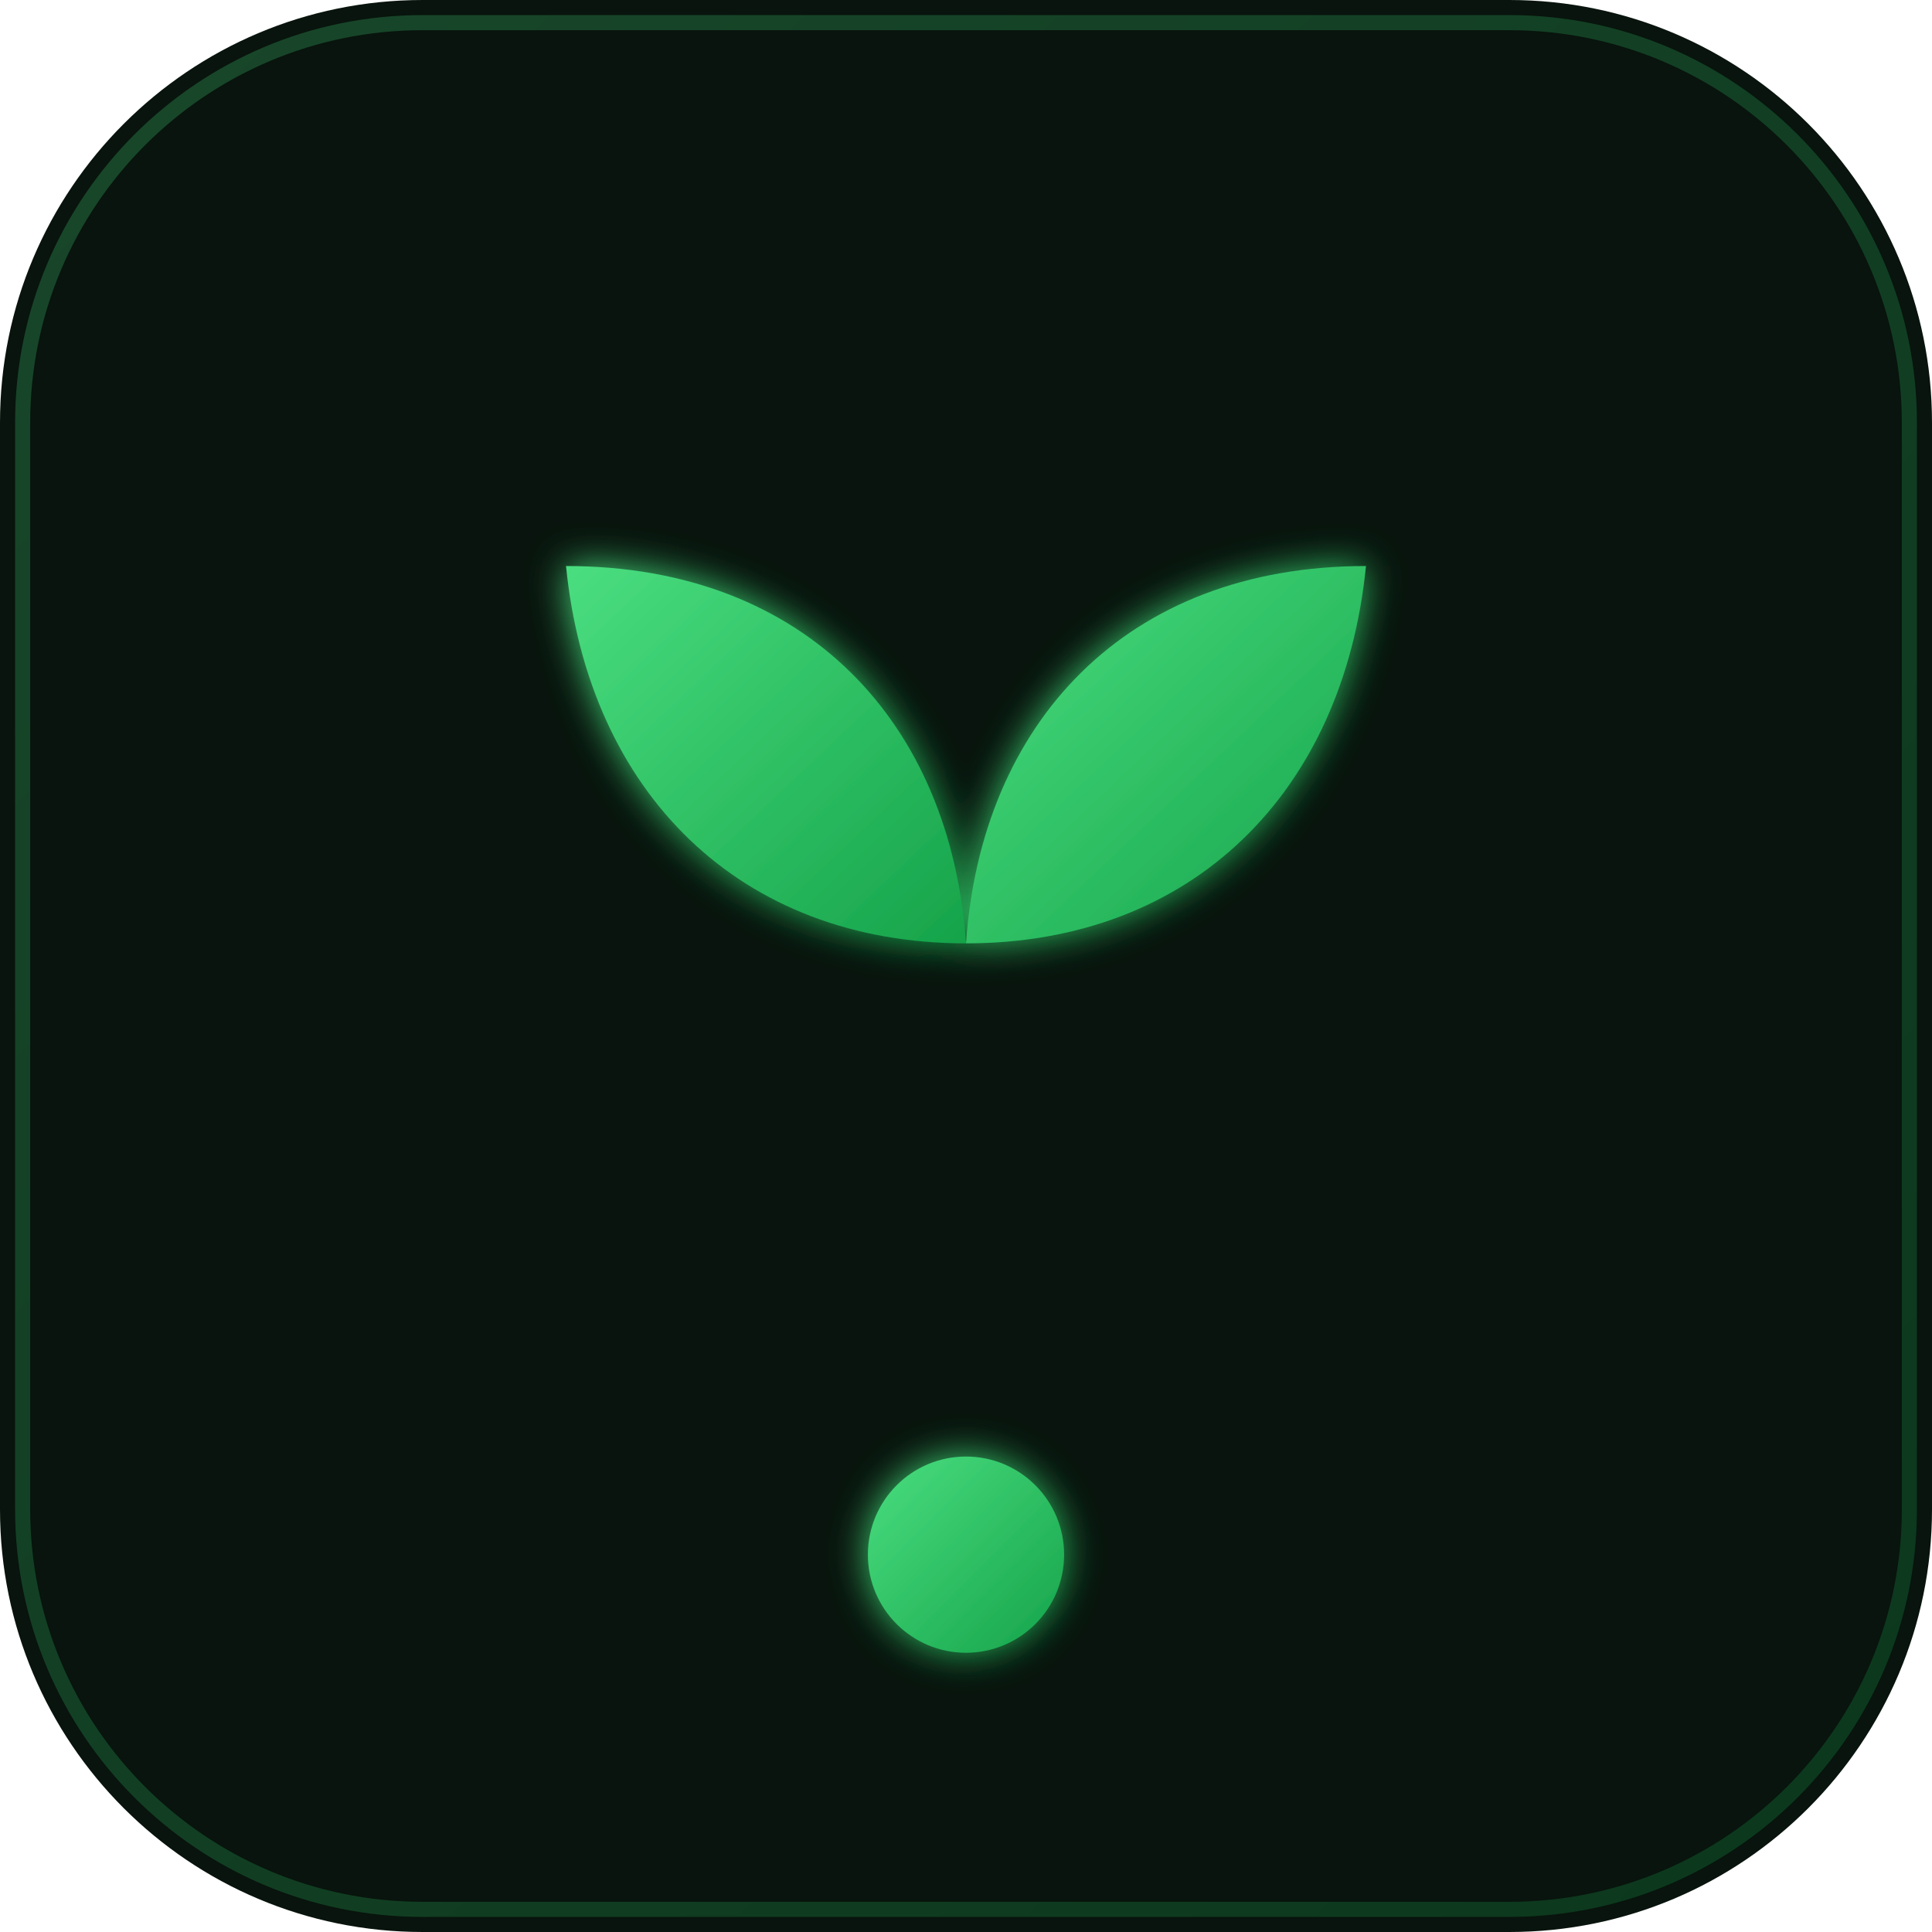
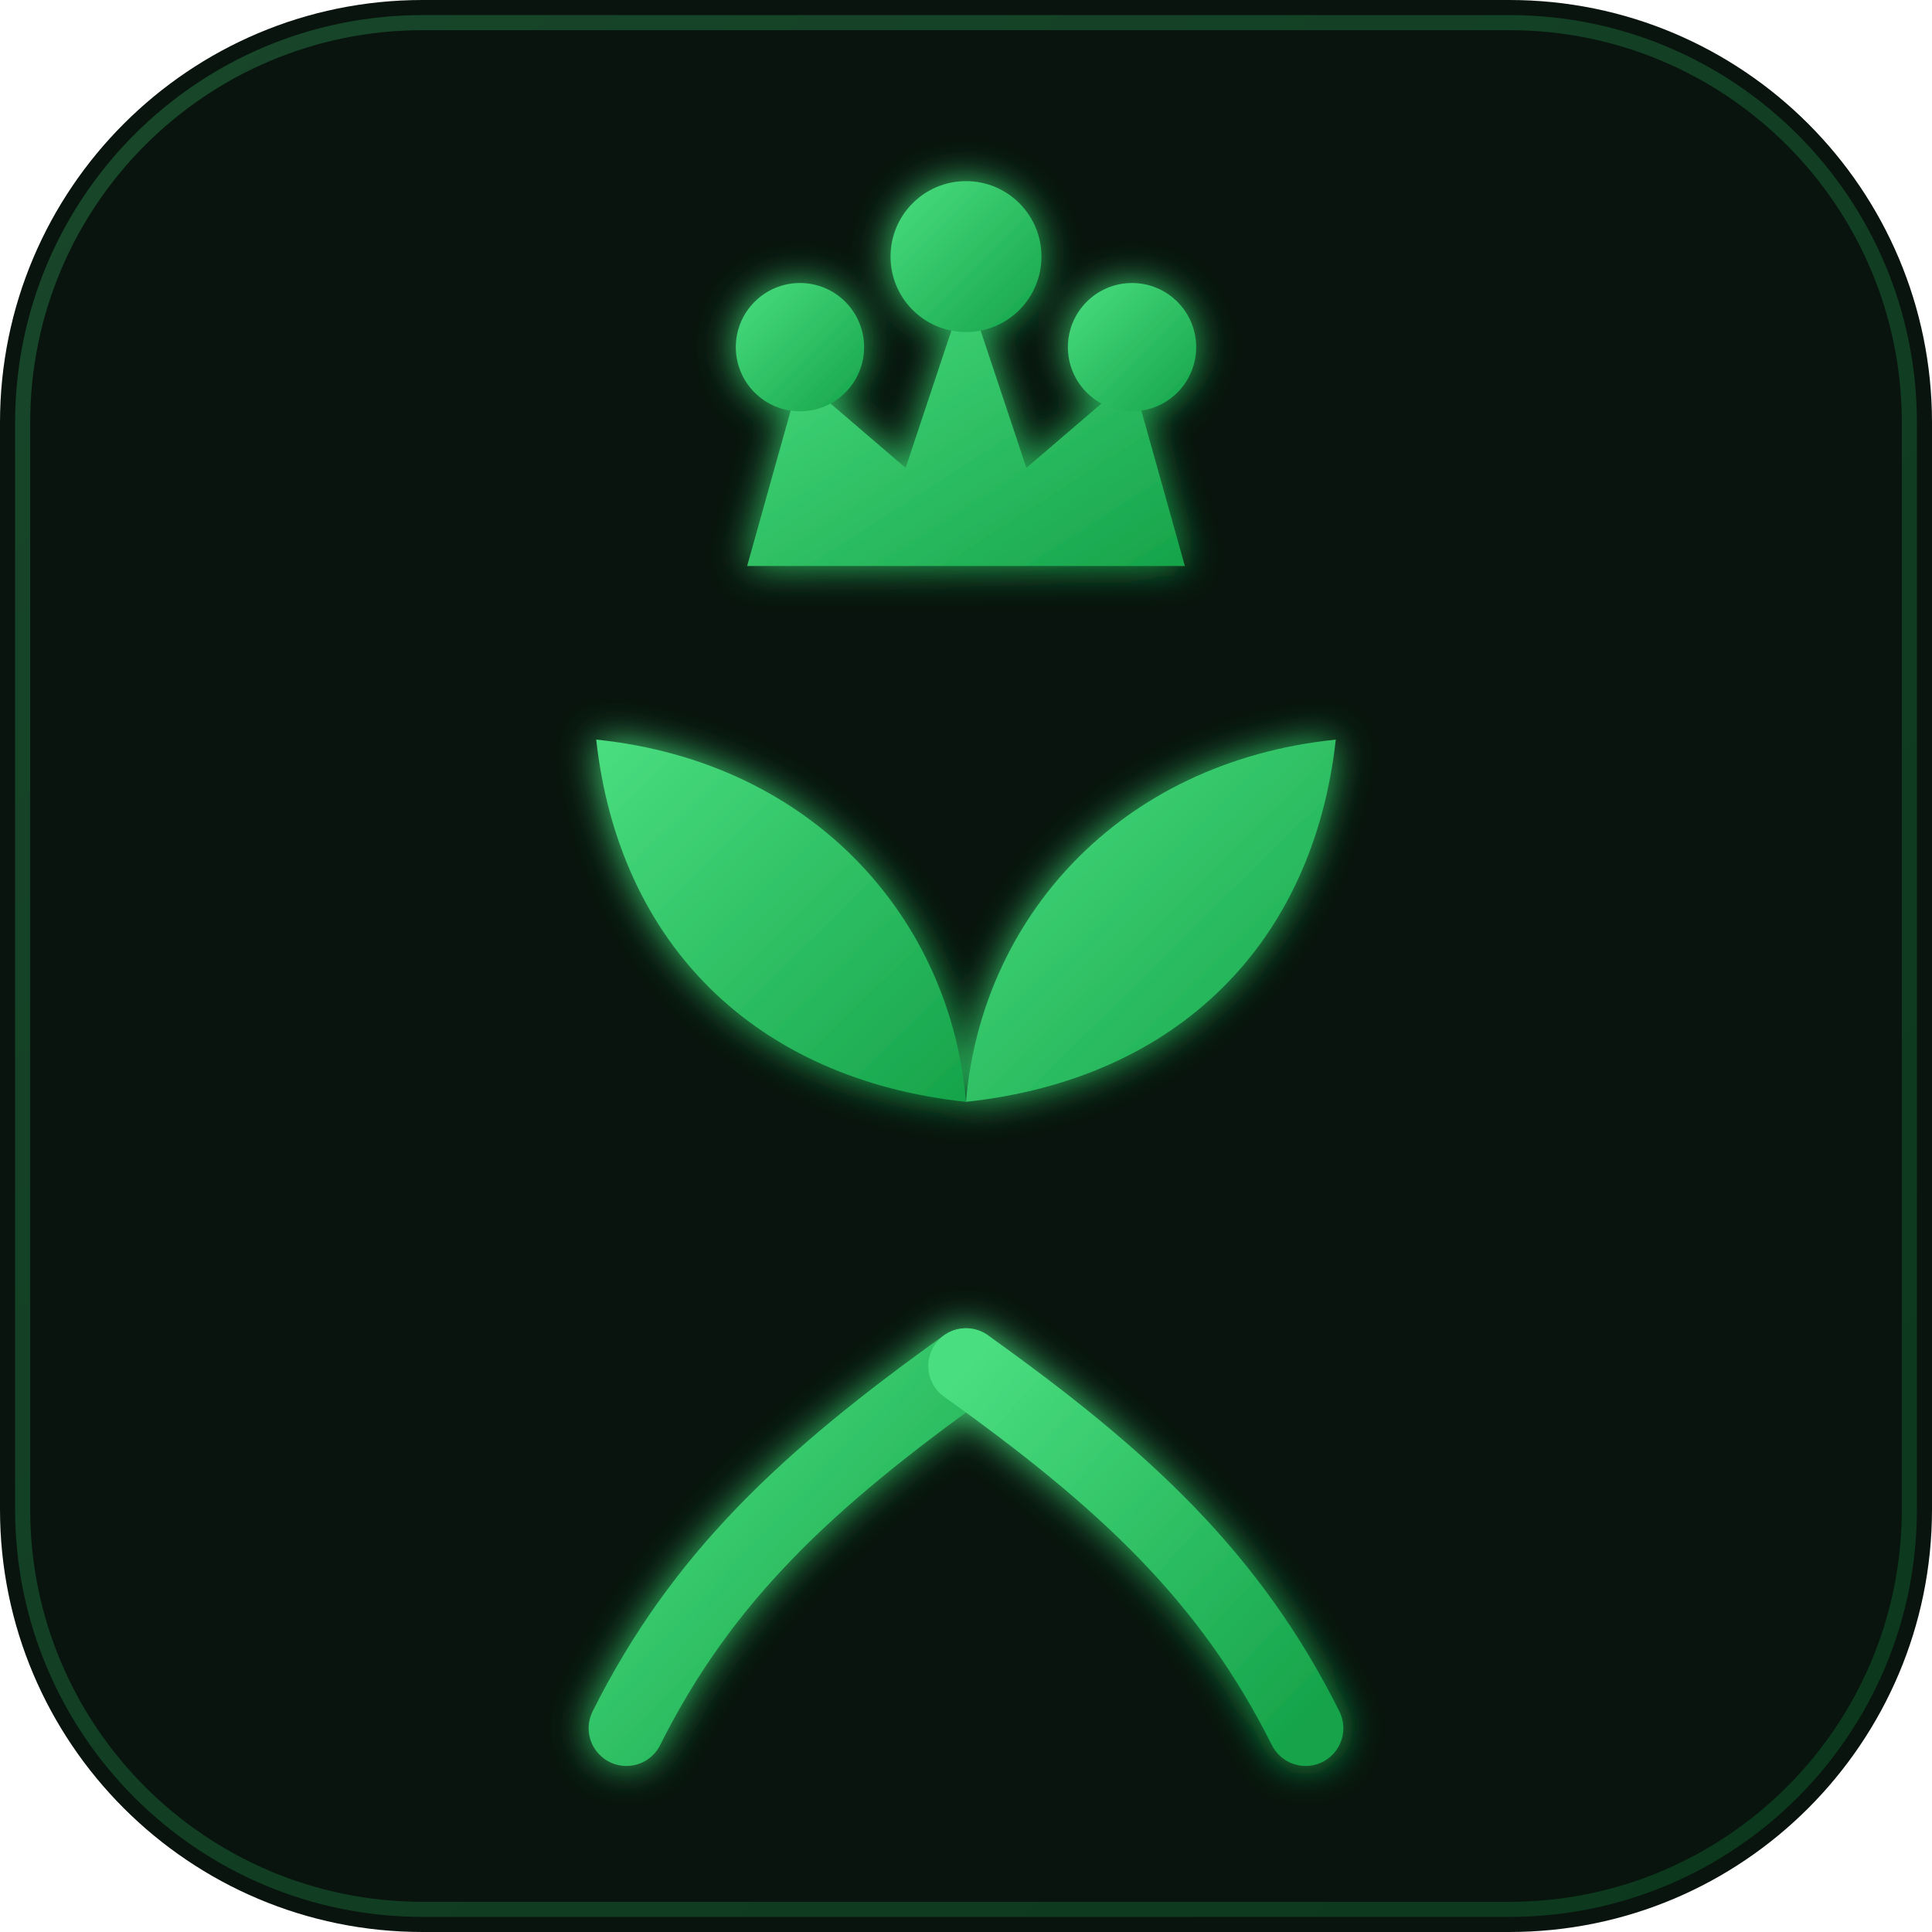
<svg xmlns="http://www.w3.org/2000/svg" viewBox="0 0 512 512" width="512" height="512">
  <defs>
    <linearGradient id="g" x1="0" y1="0" x2="1" y2="1">
      <stop offset="0" stop-color="#4ade80" />
      <stop offset="1" stop-color="#16a34a" />
    </linearGradient>
    <filter id="glow" x="-30%" y="-30%" width="160%" height="160%">
      <feGaussianBlur stdDeviation="5" result="b" />
      <feMerge>
        <feMergeNode in="b" />
        <feMergeNode in="SourceGraphic" />
      </feMerge>
    </filter>
  </defs>
  <rect width="512" height="512" rx="112" fill="#08140d" />
  <rect x="6" y="6" width="500" height="500" rx="106" fill="none" stroke="url(#g)" stroke-opacity="0.25" stroke-width="4" />
  <g filter="url(#glow)">
-     <path d="M256 400 V236" fill="none" stroke="url(#g)" stroke-width="24" stroke-linecap="round" />
-     <path d="M256 250 C 196 250 156 210 150 150 C 214 150 252 192 256 250 Z" fill="url(#g)" />
-     <path d="M256 250 C 316 250 356 210 362 150 C 298 150 260 192 256 250 Z" fill="url(#g)" />
-     <circle cx="256" cy="412" r="26" fill="url(#g)" />
+     <path d="M198 150 L212 100 L240 124 L256 76 L272 124 L300 100 L314 150 Z" fill="url(#g)" />
+     <circle cx="212" cy="92" r="17" fill="url(#g)" />
+     <circle cx="256" cy="68" r="20" fill="url(#g)" />
+     <circle cx="300" cy="92" r="17" fill="url(#g)" />
+     <path d="M256 150 V 338" fill="none" stroke="url(#g)" stroke-width="26" stroke-linecap="round" />
+     <path d="M256 292 C 200 286 164 250 158 196 C 216 202 252 244 256 292 Z" fill="url(#g)" />
+     <path d="M256 292 C 312 286 348 250 354 196 C 296 202 260 244 256 292 Z" fill="url(#g)" />
+     <path d="M256 338 V 460" fill="none" stroke="url(#g)" stroke-width="22" stroke-linecap="round" />
+     <path d="M256 362 C 214 392 186 418 166 458" fill="none" stroke="url(#g)" stroke-width="20" stroke-linecap="round" />
+     <path d="M256 362 C 298 392 326 418 346 458" fill="none" stroke="url(#g)" stroke-width="20" stroke-linecap="round" />
  </g>
</svg>
